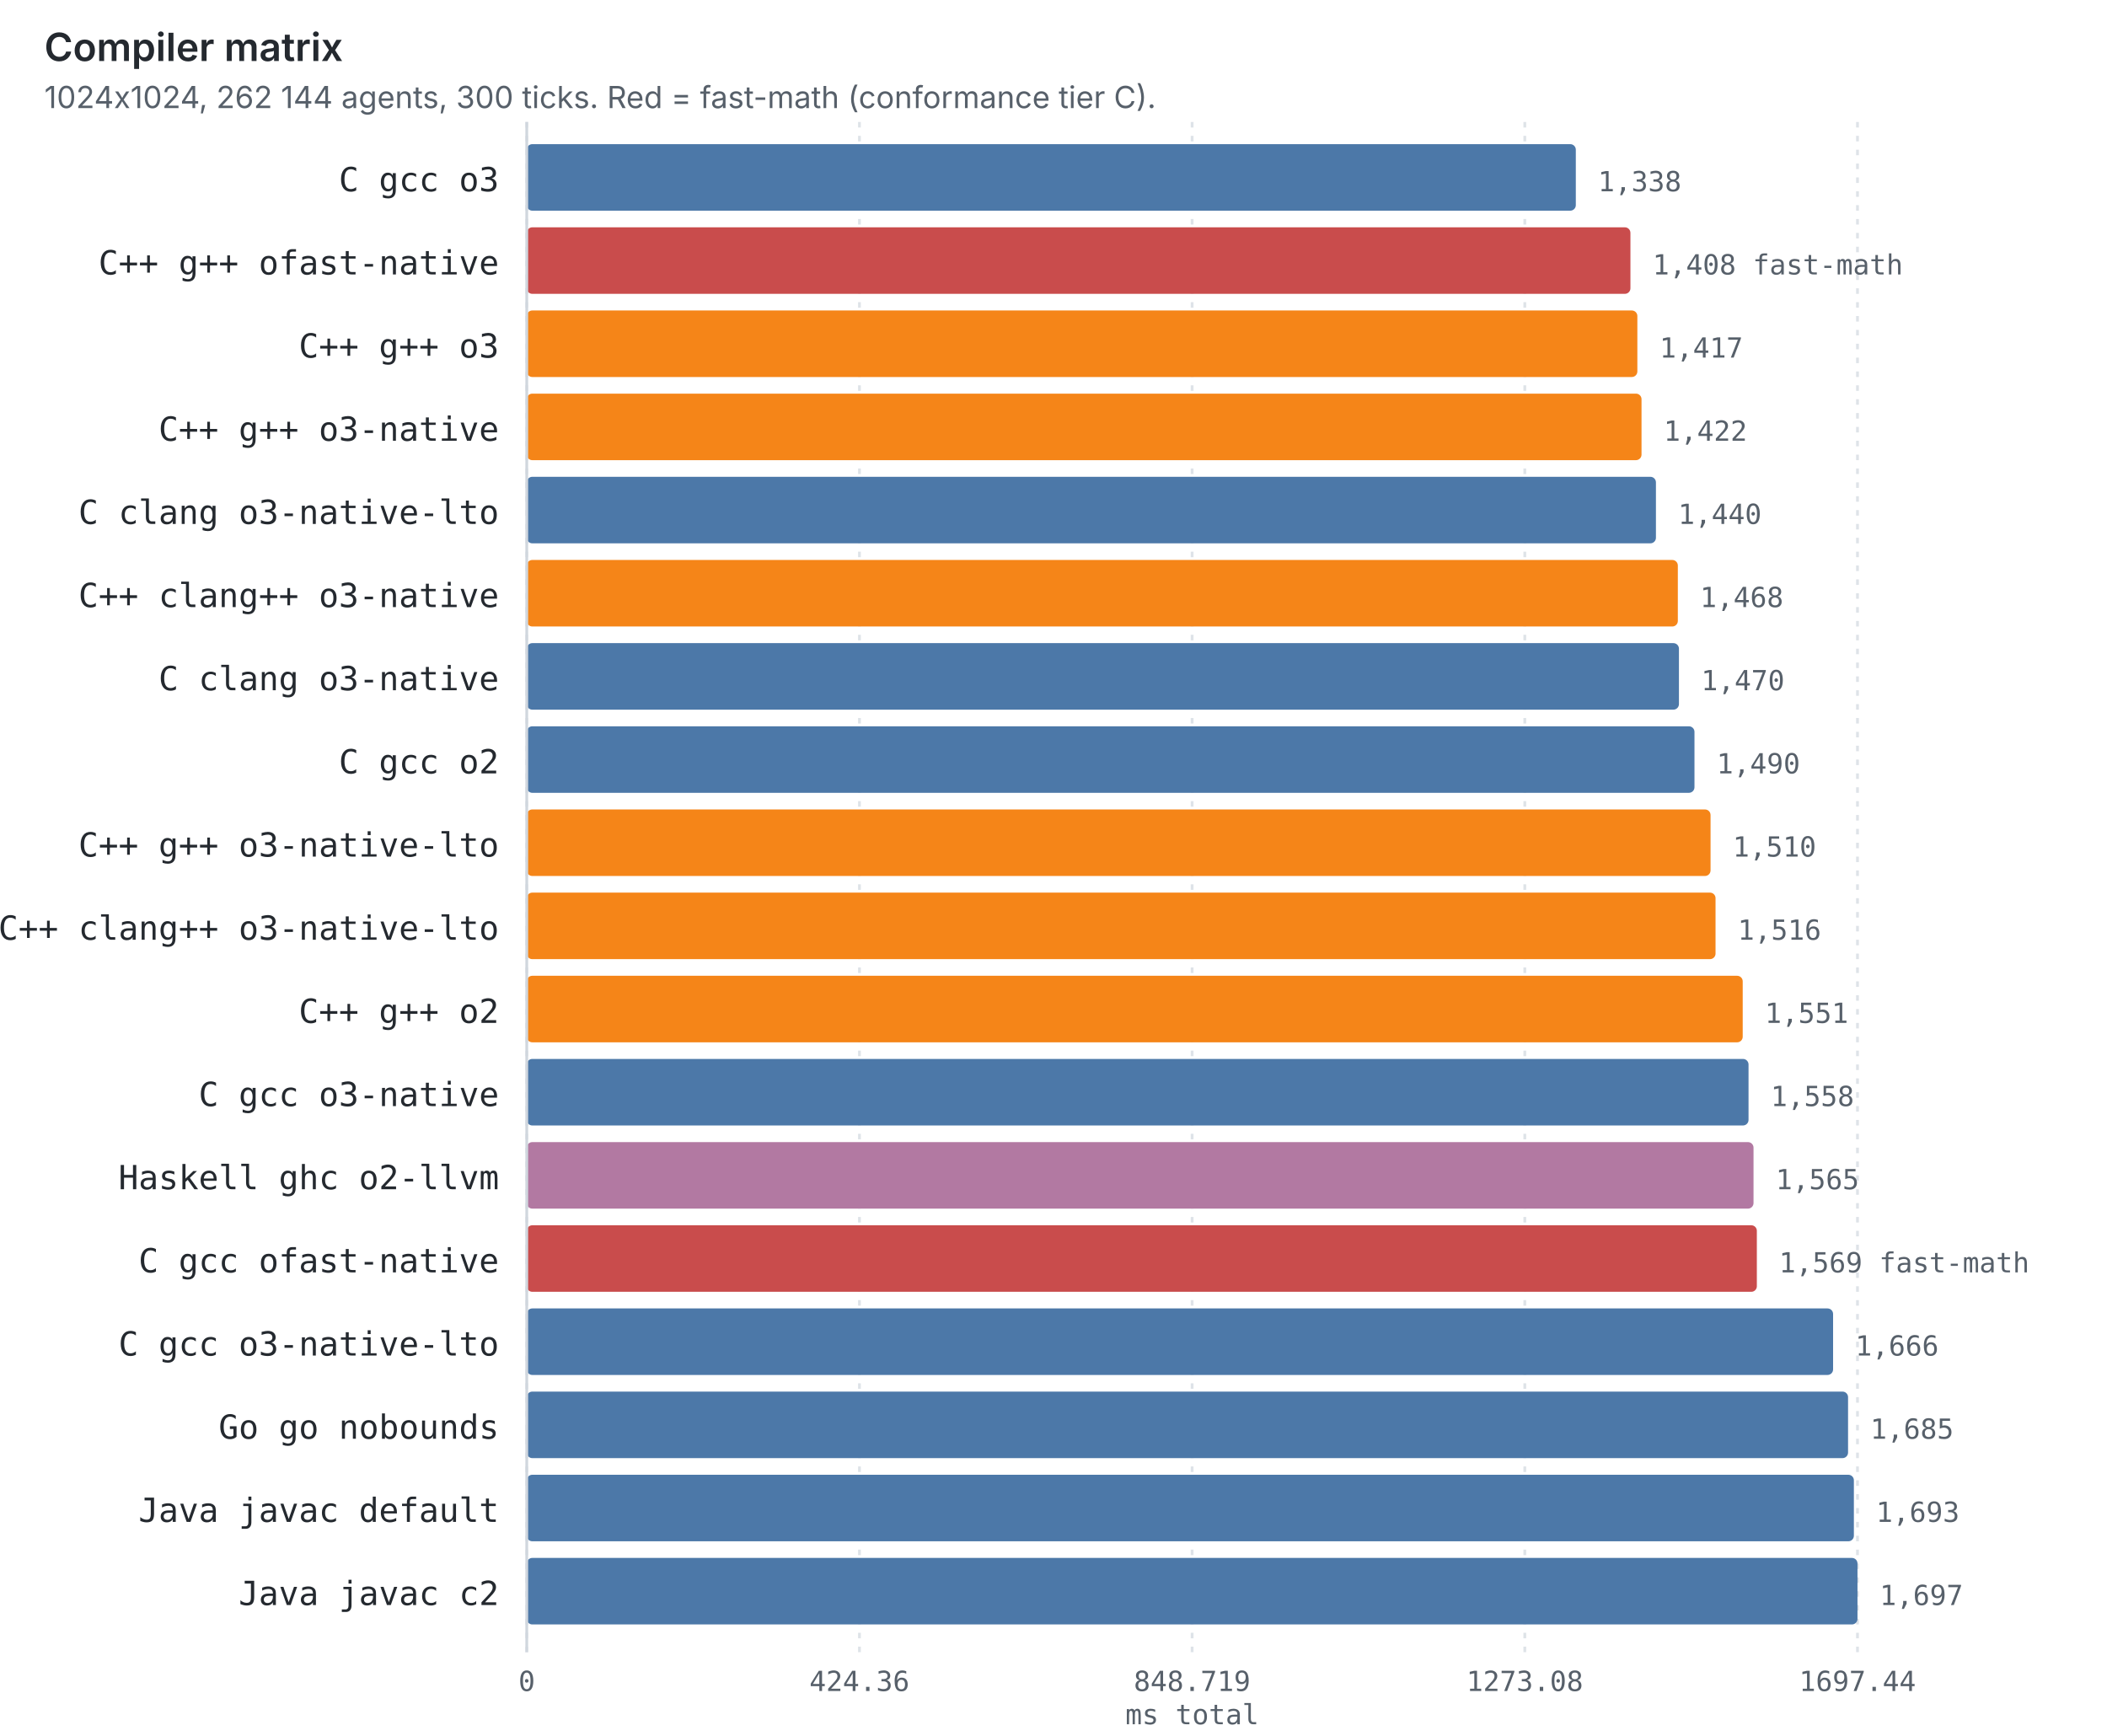
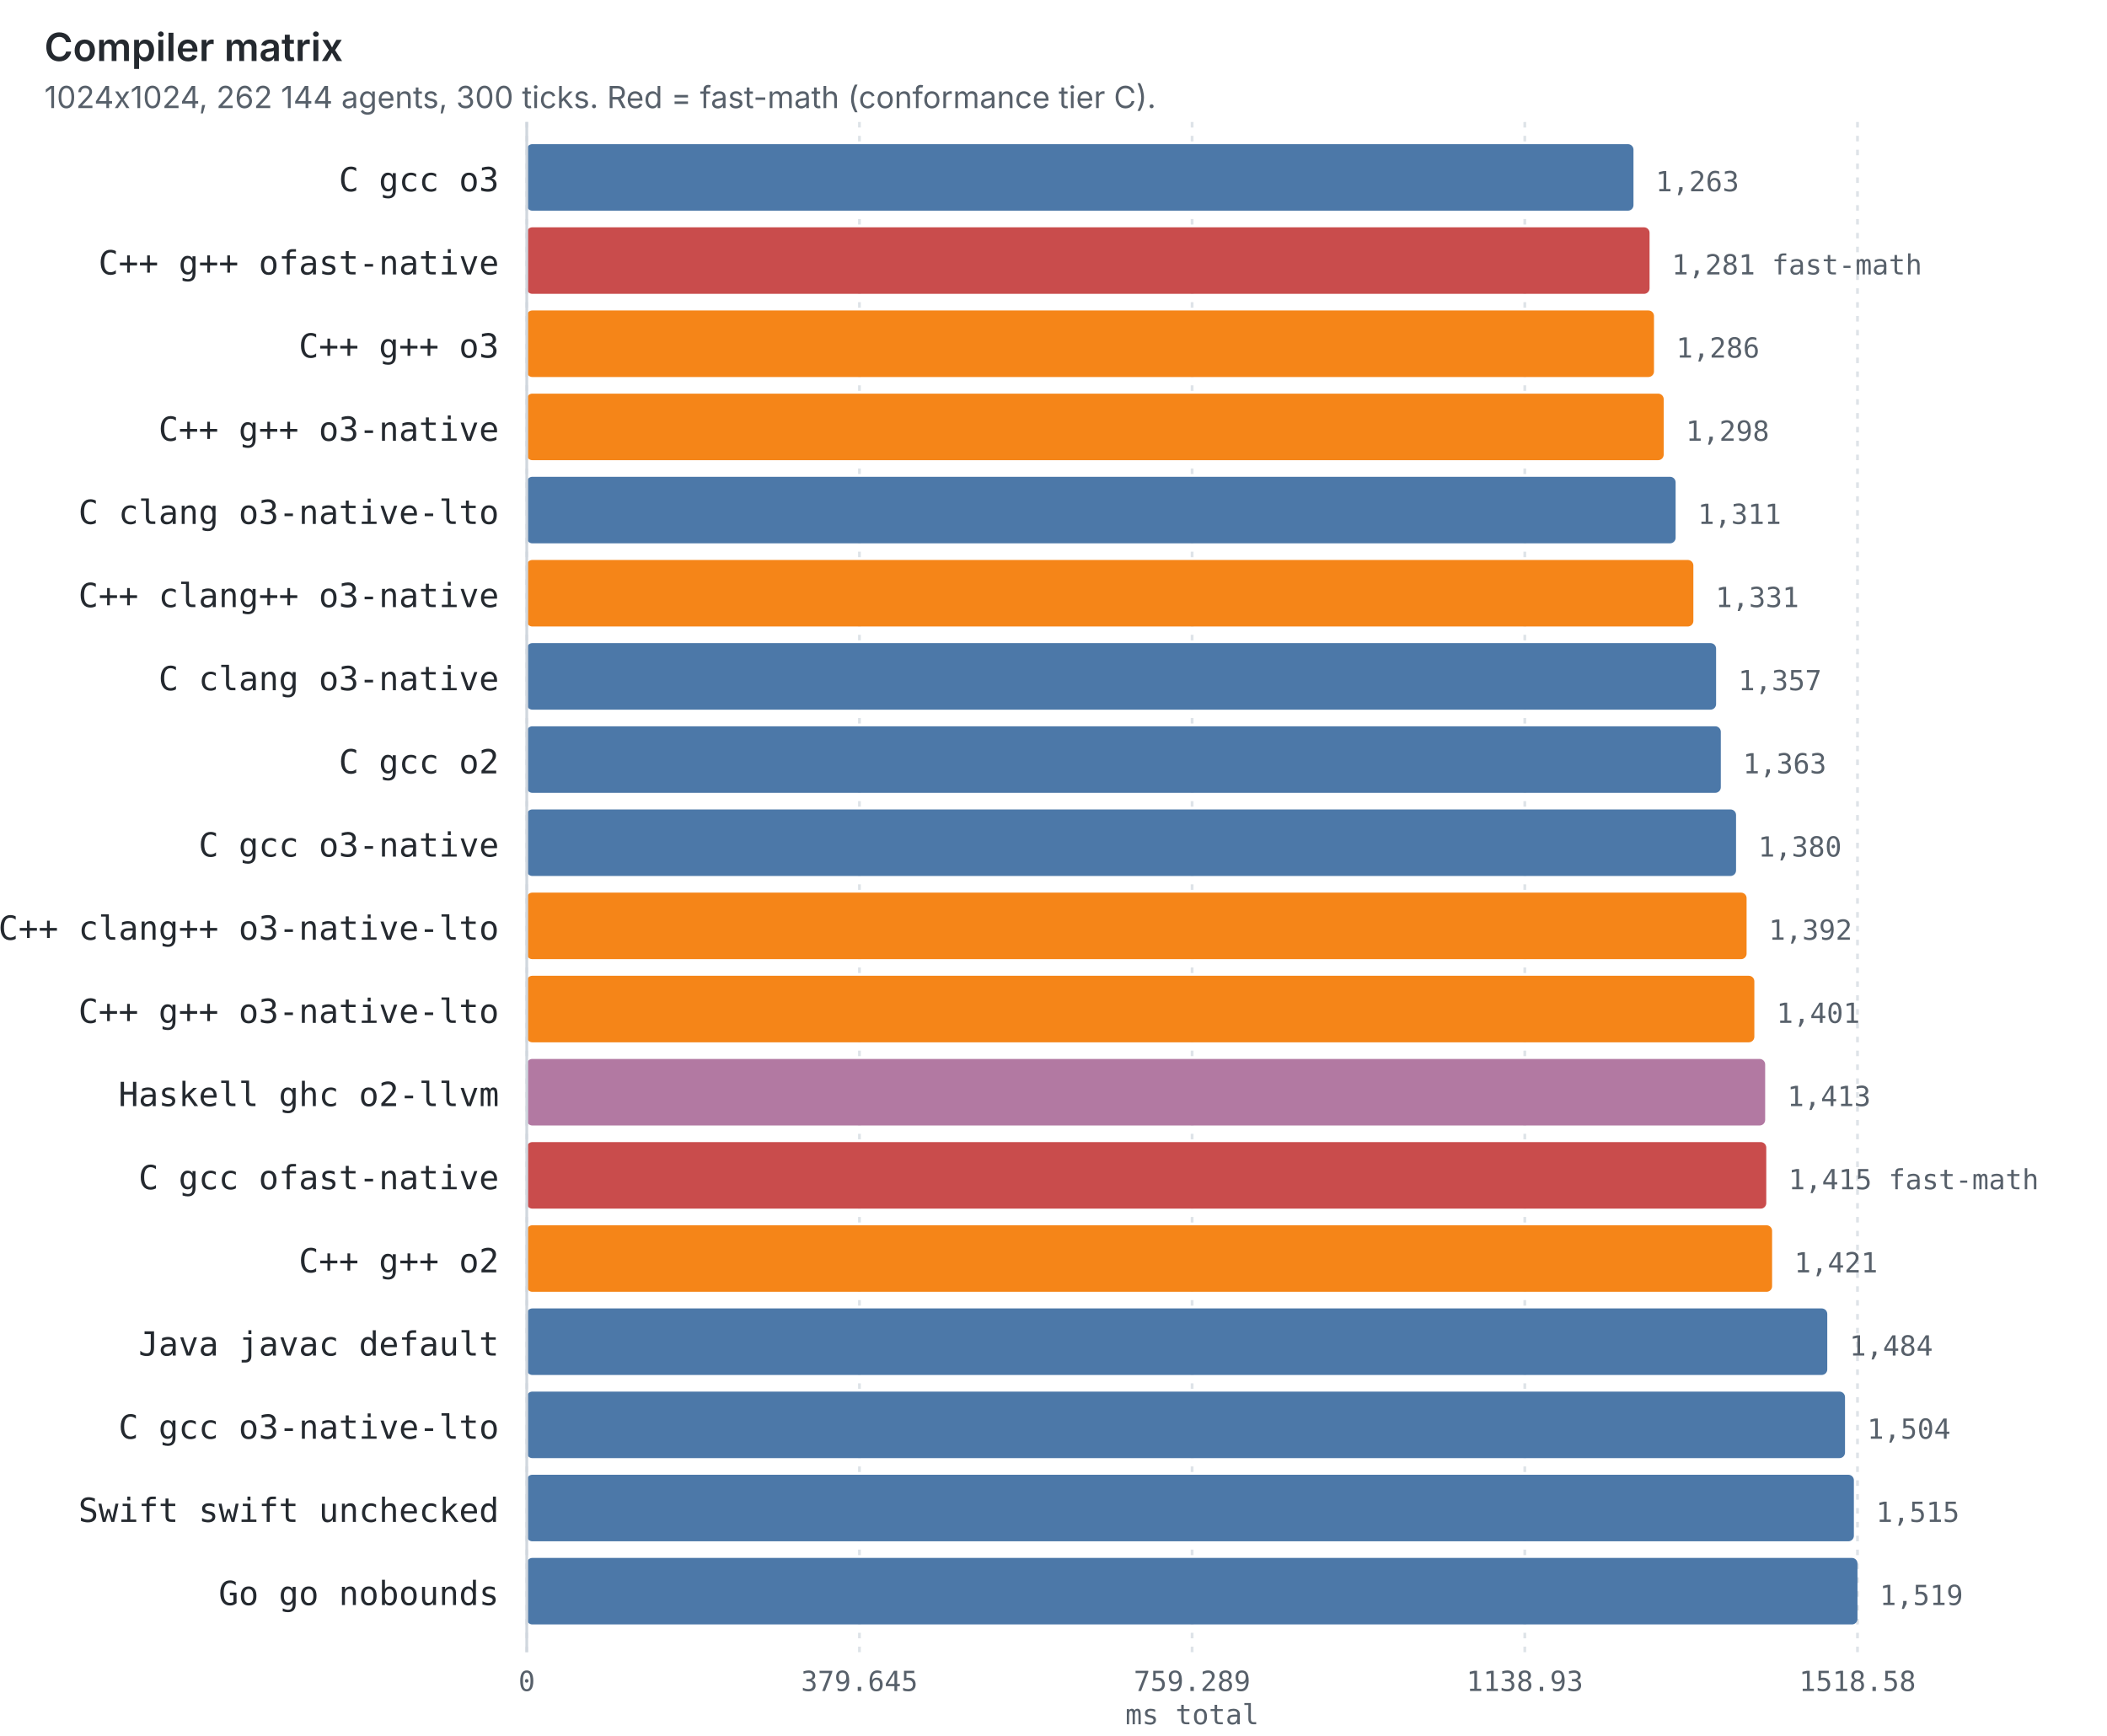
<svg xmlns="http://www.w3.org/2000/svg" viewBox="0 0 760 626" width="760" height="626" role="img" aria-label="Compiler matrix">
  <style>
    .bg    { fill: none; }
    .lbl   { fill: #24292f; font: 12px ui-monospace, "SF Mono", Menlo, monospace; }
    .lbl-s { fill: #57606a; font: 10px ui-monospace, "SF Mono", Menlo, monospace; }
    .ttl   { fill: #24292f; font: 600 14px -apple-system, "Segoe UI", sans-serif; }
    .sub   { fill: #57606a; font: 11px -apple-system, "Segoe UI", sans-serif; }
    .axis  { stroke: #d0d7de; stroke-width: 1; }
    .grid  { stroke: #d0d7de; stroke-width: 1; stroke-dasharray: 2 3; opacity: .7; }
    @media (prefers-color-scheme: dark) {
      .lbl   { fill: #e6edf3; }
      .lbl-s { fill: #9198a1; }
      .ttl   { fill: #e6edf3; }
      .sub   { fill: #9198a1; }
      .axis  { stroke: #3d444d; }
      .grid  { stroke: #3d444d; }
    }
  </style>
  <text x="16" y="22" class="ttl">Compiler matrix</text>
  <text x="16" y="39" class="sub">1024x1024, 262 144 agents, 300 ticks. Red = fast-math (conformance tier C).</text>
  <line x1="190.0" y1="44" x2="190.0" y2="596" class="grid" />
  <text x="190.0" y="610" class="lbl-s" text-anchor="middle">0</text>
  <line x1="310.0" y1="44" x2="310.0" y2="596" class="grid" />
-   <text x="310.0" y="610" class="lbl-s" text-anchor="middle">424.36</text>
+   <text x="310.0" y="610" class="lbl-s" text-anchor="middle">379.645</text>
  <line x1="430.0" y1="44" x2="430.0" y2="596" class="grid" />
-   <text x="430.0" y="610" class="lbl-s" text-anchor="middle">848.719</text>
+   <text x="430.0" y="610" class="lbl-s" text-anchor="middle">759.289</text>
  <line x1="550.0" y1="44" x2="550.0" y2="596" class="grid" />
-   <text x="550.0" y="610" class="lbl-s" text-anchor="middle">1273.08</text>
+   <text x="550.0" y="610" class="lbl-s" text-anchor="middle">1138.93</text>
  <line x1="670.0" y1="44" x2="670.0" y2="596" class="grid" />
-   <text x="670.0" y="610" class="lbl-s" text-anchor="middle">1697.44</text>
+   <text x="670.0" y="610" class="lbl-s" text-anchor="middle">1518.58</text>
  <text x="430" y="622" class="lbl-s" text-anchor="middle">ms total</text>
  <text x="180" y="69" class="lbl" text-anchor="end">C gcc o3</text>
-   <rect x="190" y="52" width="378.4" height="24" rx="2" fill="#4c78a8" />
-   <text x="576.4" y="69" class="lbl-s">1,338</text>
+   <rect x="190" y="52" width="399.2" height="24" rx="2" fill="#4c78a8" />
+   <text x="597.2" y="69" class="lbl-s">1,263</text>
  <text x="180" y="99" class="lbl" text-anchor="end">C++ g++ ofast-native</text>
-   <rect x="190" y="82" width="398.1" height="24" rx="2" fill="#c94c4c" />
-   <text x="596.1" y="99" class="lbl-s">1,408  fast-math</text>
+   <rect x="190" y="82" width="405.0" height="24" rx="2" fill="#c94c4c" />
+   <text x="603.0" y="99" class="lbl-s">1,281  fast-math</text>
  <text x="180" y="129" class="lbl" text-anchor="end">C++ g++ o3</text>
-   <rect x="190" y="112" width="400.6" height="24" rx="2" fill="#f58518" />
-   <text x="598.6" y="129" class="lbl-s">1,417</text>
+   <rect x="190" y="112" width="406.6" height="24" rx="2" fill="#f58518" />
+   <text x="604.6" y="129" class="lbl-s">1,286</text>
  <text x="180" y="159" class="lbl" text-anchor="end">C++ g++ o3-native</text>
-   <rect x="190" y="142" width="402.1" height="24" rx="2" fill="#f58518" />
-   <text x="600.1" y="159" class="lbl-s">1,422</text>
+   <rect x="190" y="142" width="410.1" height="24" rx="2" fill="#f58518" />
+   <text x="608.1" y="159" class="lbl-s">1,298</text>
  <text x="180" y="189" class="lbl" text-anchor="end">C clang o3-native-lto</text>
-   <rect x="190" y="172" width="407.3" height="24" rx="2" fill="#4c78a8" />
-   <text x="605.3" y="189" class="lbl-s">1,440</text>
+   <rect x="190" y="172" width="414.4" height="24" rx="2" fill="#4c78a8" />
+   <text x="612.4" y="189" class="lbl-s">1,311</text>
  <text x="180" y="219" class="lbl" text-anchor="end">C++ clang++ o3-native</text>
-   <rect x="190" y="202" width="415.2" height="24" rx="2" fill="#f58518" />
-   <text x="613.2" y="219" class="lbl-s">1,468</text>
+   <rect x="190" y="202" width="420.8" height="24" rx="2" fill="#f58518" />
+   <text x="618.8" y="219" class="lbl-s">1,331</text>
  <text x="180" y="249" class="lbl" text-anchor="end">C clang o3-native</text>
-   <rect x="190" y="232" width="415.6" height="24" rx="2" fill="#4c78a8" />
-   <text x="613.6" y="249" class="lbl-s">1,470</text>
+   <rect x="190" y="232" width="429.0" height="24" rx="2" fill="#4c78a8" />
+   <text x="627.0" y="249" class="lbl-s">1,357</text>
  <text x="180" y="279" class="lbl" text-anchor="end">C gcc o2</text>
-   <rect x="190" y="262" width="421.2" height="24" rx="2" fill="#4c78a8" />
-   <text x="619.2" y="279" class="lbl-s">1,490</text>
-   <text x="180" y="309" class="lbl" text-anchor="end">C++ g++ o3-native-lto</text>
-   <rect x="190" y="292" width="427.0" height="24" rx="2" fill="#f58518" />
-   <text x="625.0" y="309" class="lbl-s">1,510</text>
+   <rect x="190" y="262" width="430.7" height="24" rx="2" fill="#4c78a8" />
+   <text x="628.7" y="279" class="lbl-s">1,363</text>
+   <text x="180" y="309" class="lbl" text-anchor="end">C gcc o3-native</text>
+   <rect x="190" y="292" width="436.2" height="24" rx="2" fill="#4c78a8" />
+   <text x="634.2" y="309" class="lbl-s">1,380</text>
  <text x="180" y="339" class="lbl" text-anchor="end">C++ clang++ o3-native-lto</text>
-   <rect x="190" y="322" width="428.8" height="24" rx="2" fill="#f58518" />
-   <text x="626.8" y="339" class="lbl-s">1,516</text>
-   <text x="180" y="369" class="lbl" text-anchor="end">C++ g++ o2</text>
-   <rect x="190" y="352" width="438.6" height="24" rx="2" fill="#f58518" />
-   <text x="636.6" y="369" class="lbl-s">1,551</text>
-   <text x="180" y="399" class="lbl" text-anchor="end">C gcc o3-native</text>
-   <rect x="190" y="382" width="440.7" height="24" rx="2" fill="#4c78a8" />
-   <text x="638.7" y="399" class="lbl-s">1,558</text>
-   <text x="180" y="429" class="lbl" text-anchor="end">Haskell ghc o2-llvm</text>
-   <rect x="190" y="412" width="442.5" height="24" rx="2" fill="#b279a2" />
-   <text x="640.5" y="429" class="lbl-s">1,565</text>
-   <text x="180" y="459" class="lbl" text-anchor="end">C gcc ofast-native</text>
-   <rect x="190" y="442" width="443.7" height="24" rx="2" fill="#c94c4c" />
-   <text x="641.7" y="459" class="lbl-s">1,569  fast-math</text>
-   <text x="180" y="489" class="lbl" text-anchor="end">C gcc o3-native-lto</text>
-   <rect x="190" y="472" width="471.2" height="24" rx="2" fill="#4c78a8" />
-   <text x="669.2" y="489" class="lbl-s">1,666</text>
-   <text x="180" y="519" class="lbl" text-anchor="end">Go go nobounds</text>
-   <rect x="190" y="502" width="476.6" height="24" rx="2" fill="#4c78a8" />
-   <text x="674.6" y="519" class="lbl-s">1,685</text>
-   <text x="180" y="549" class="lbl" text-anchor="end">Java javac default</text>
+   <rect x="190" y="322" width="440.0" height="24" rx="2" fill="#f58518" />
+   <text x="638.0" y="339" class="lbl-s">1,392</text>
+   <text x="180" y="369" class="lbl" text-anchor="end">C++ g++ o3-native-lto</text>
+   <rect x="190" y="352" width="442.8" height="24" rx="2" fill="#f58518" />
+   <text x="640.8" y="369" class="lbl-s">1,401</text>
+   <text x="180" y="399" class="lbl" text-anchor="end">Haskell ghc o2-llvm</text>
+   <rect x="190" y="382" width="446.7" height="24" rx="2" fill="#b279a2" />
+   <text x="644.7" y="399" class="lbl-s">1,413</text>
+   <text x="180" y="429" class="lbl" text-anchor="end">C gcc ofast-native</text>
+   <rect x="190" y="412" width="447.1" height="24" rx="2" fill="#c94c4c" />
+   <text x="645.1" y="429" class="lbl-s">1,415  fast-math</text>
+   <text x="180" y="459" class="lbl" text-anchor="end">C++ g++ o2</text>
+   <rect x="190" y="442" width="449.2" height="24" rx="2" fill="#f58518" />
+   <text x="647.2" y="459" class="lbl-s">1,421</text>
+   <text x="180" y="489" class="lbl" text-anchor="end">Java javac default</text>
+   <rect x="190" y="472" width="469.1" height="24" rx="2" fill="#4c78a8" />
+   <text x="667.1" y="489" class="lbl-s">1,484</text>
+   <text x="180" y="519" class="lbl" text-anchor="end">C gcc o3-native-lto</text>
+   <rect x="190" y="502" width="475.5" height="24" rx="2" fill="#4c78a8" />
+   <text x="673.5" y="519" class="lbl-s">1,504</text>
+   <text x="180" y="549" class="lbl" text-anchor="end">Swift swift unchecked</text>
  <rect x="190" y="532" width="478.7" height="24" rx="2" fill="#4c78a8" />
-   <text x="676.7" y="549" class="lbl-s">1,693</text>
-   <text x="180" y="579" class="lbl" text-anchor="end">Java javac c2</text>
+   <text x="676.7" y="549" class="lbl-s">1,515</text>
+   <text x="180" y="579" class="lbl" text-anchor="end">Go go nobounds</text>
  <rect x="190" y="562" width="480.0" height="24" rx="2" fill="#4c78a8" />
-   <text x="678.0" y="579" class="lbl-s">1,697</text>
+   <text x="678.0" y="579" class="lbl-s">1,519</text>
  <line x1="190" y1="44" x2="190" y2="596" class="axis" />
</svg>
